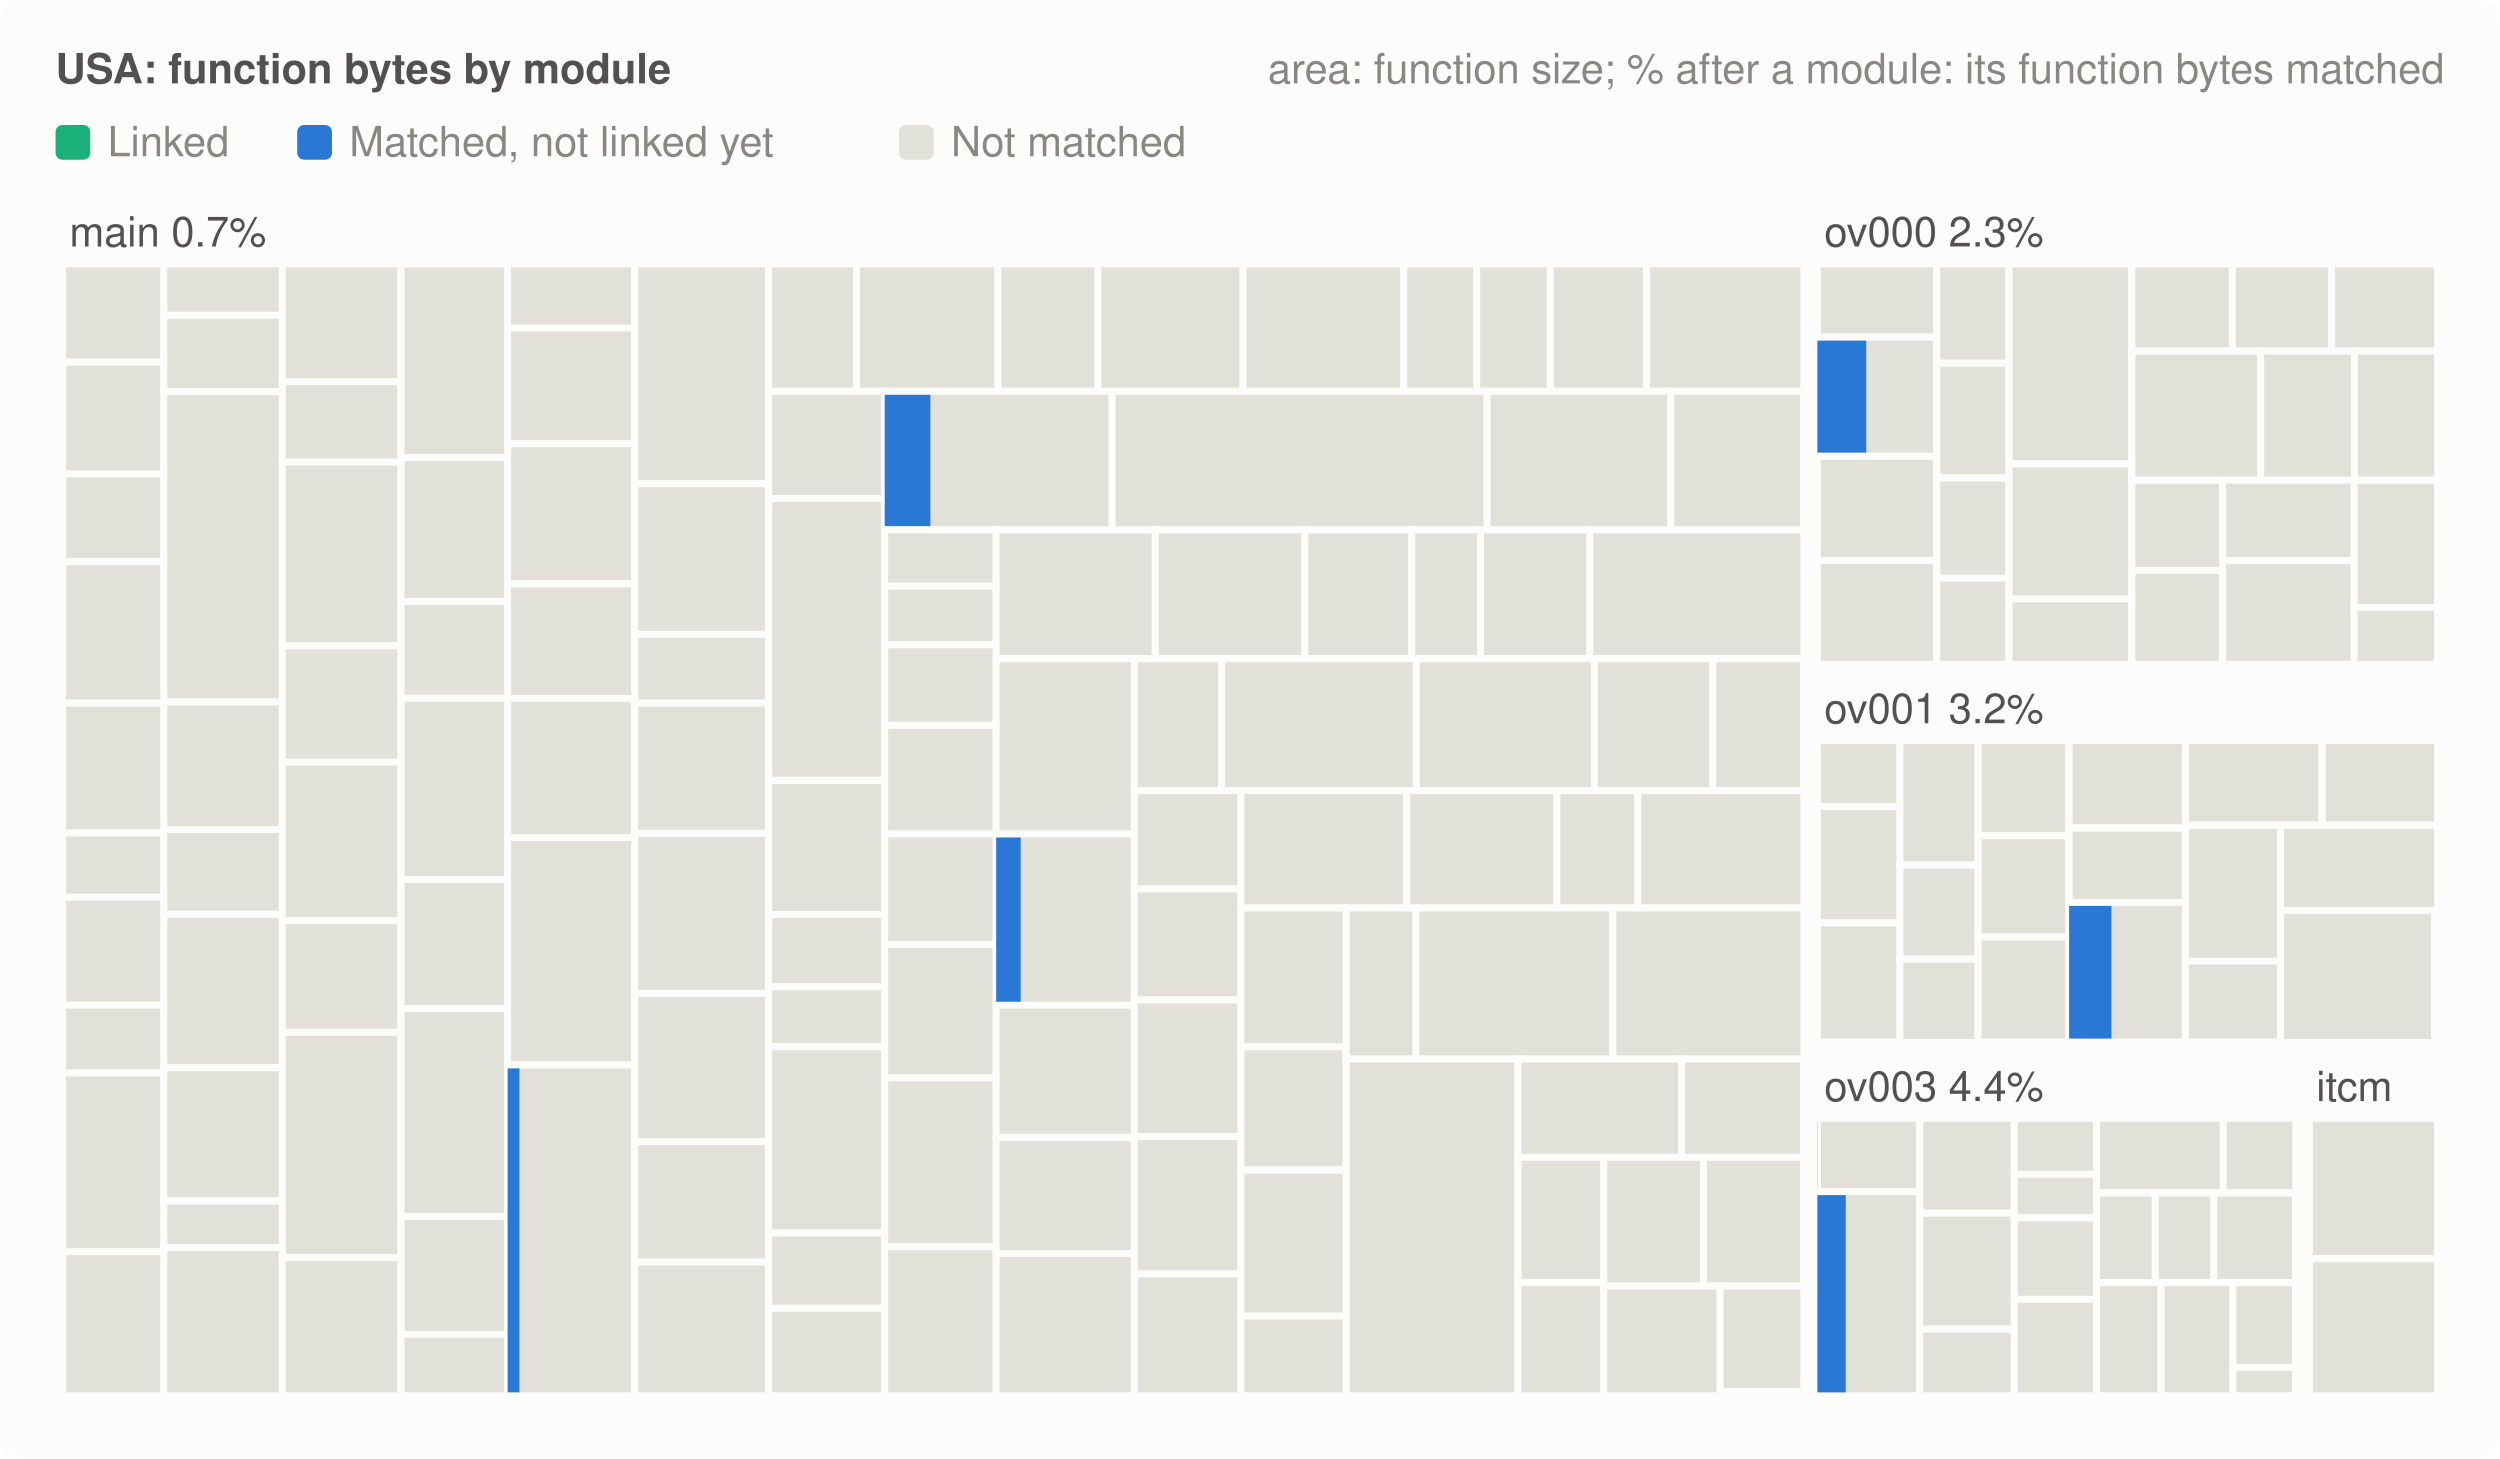
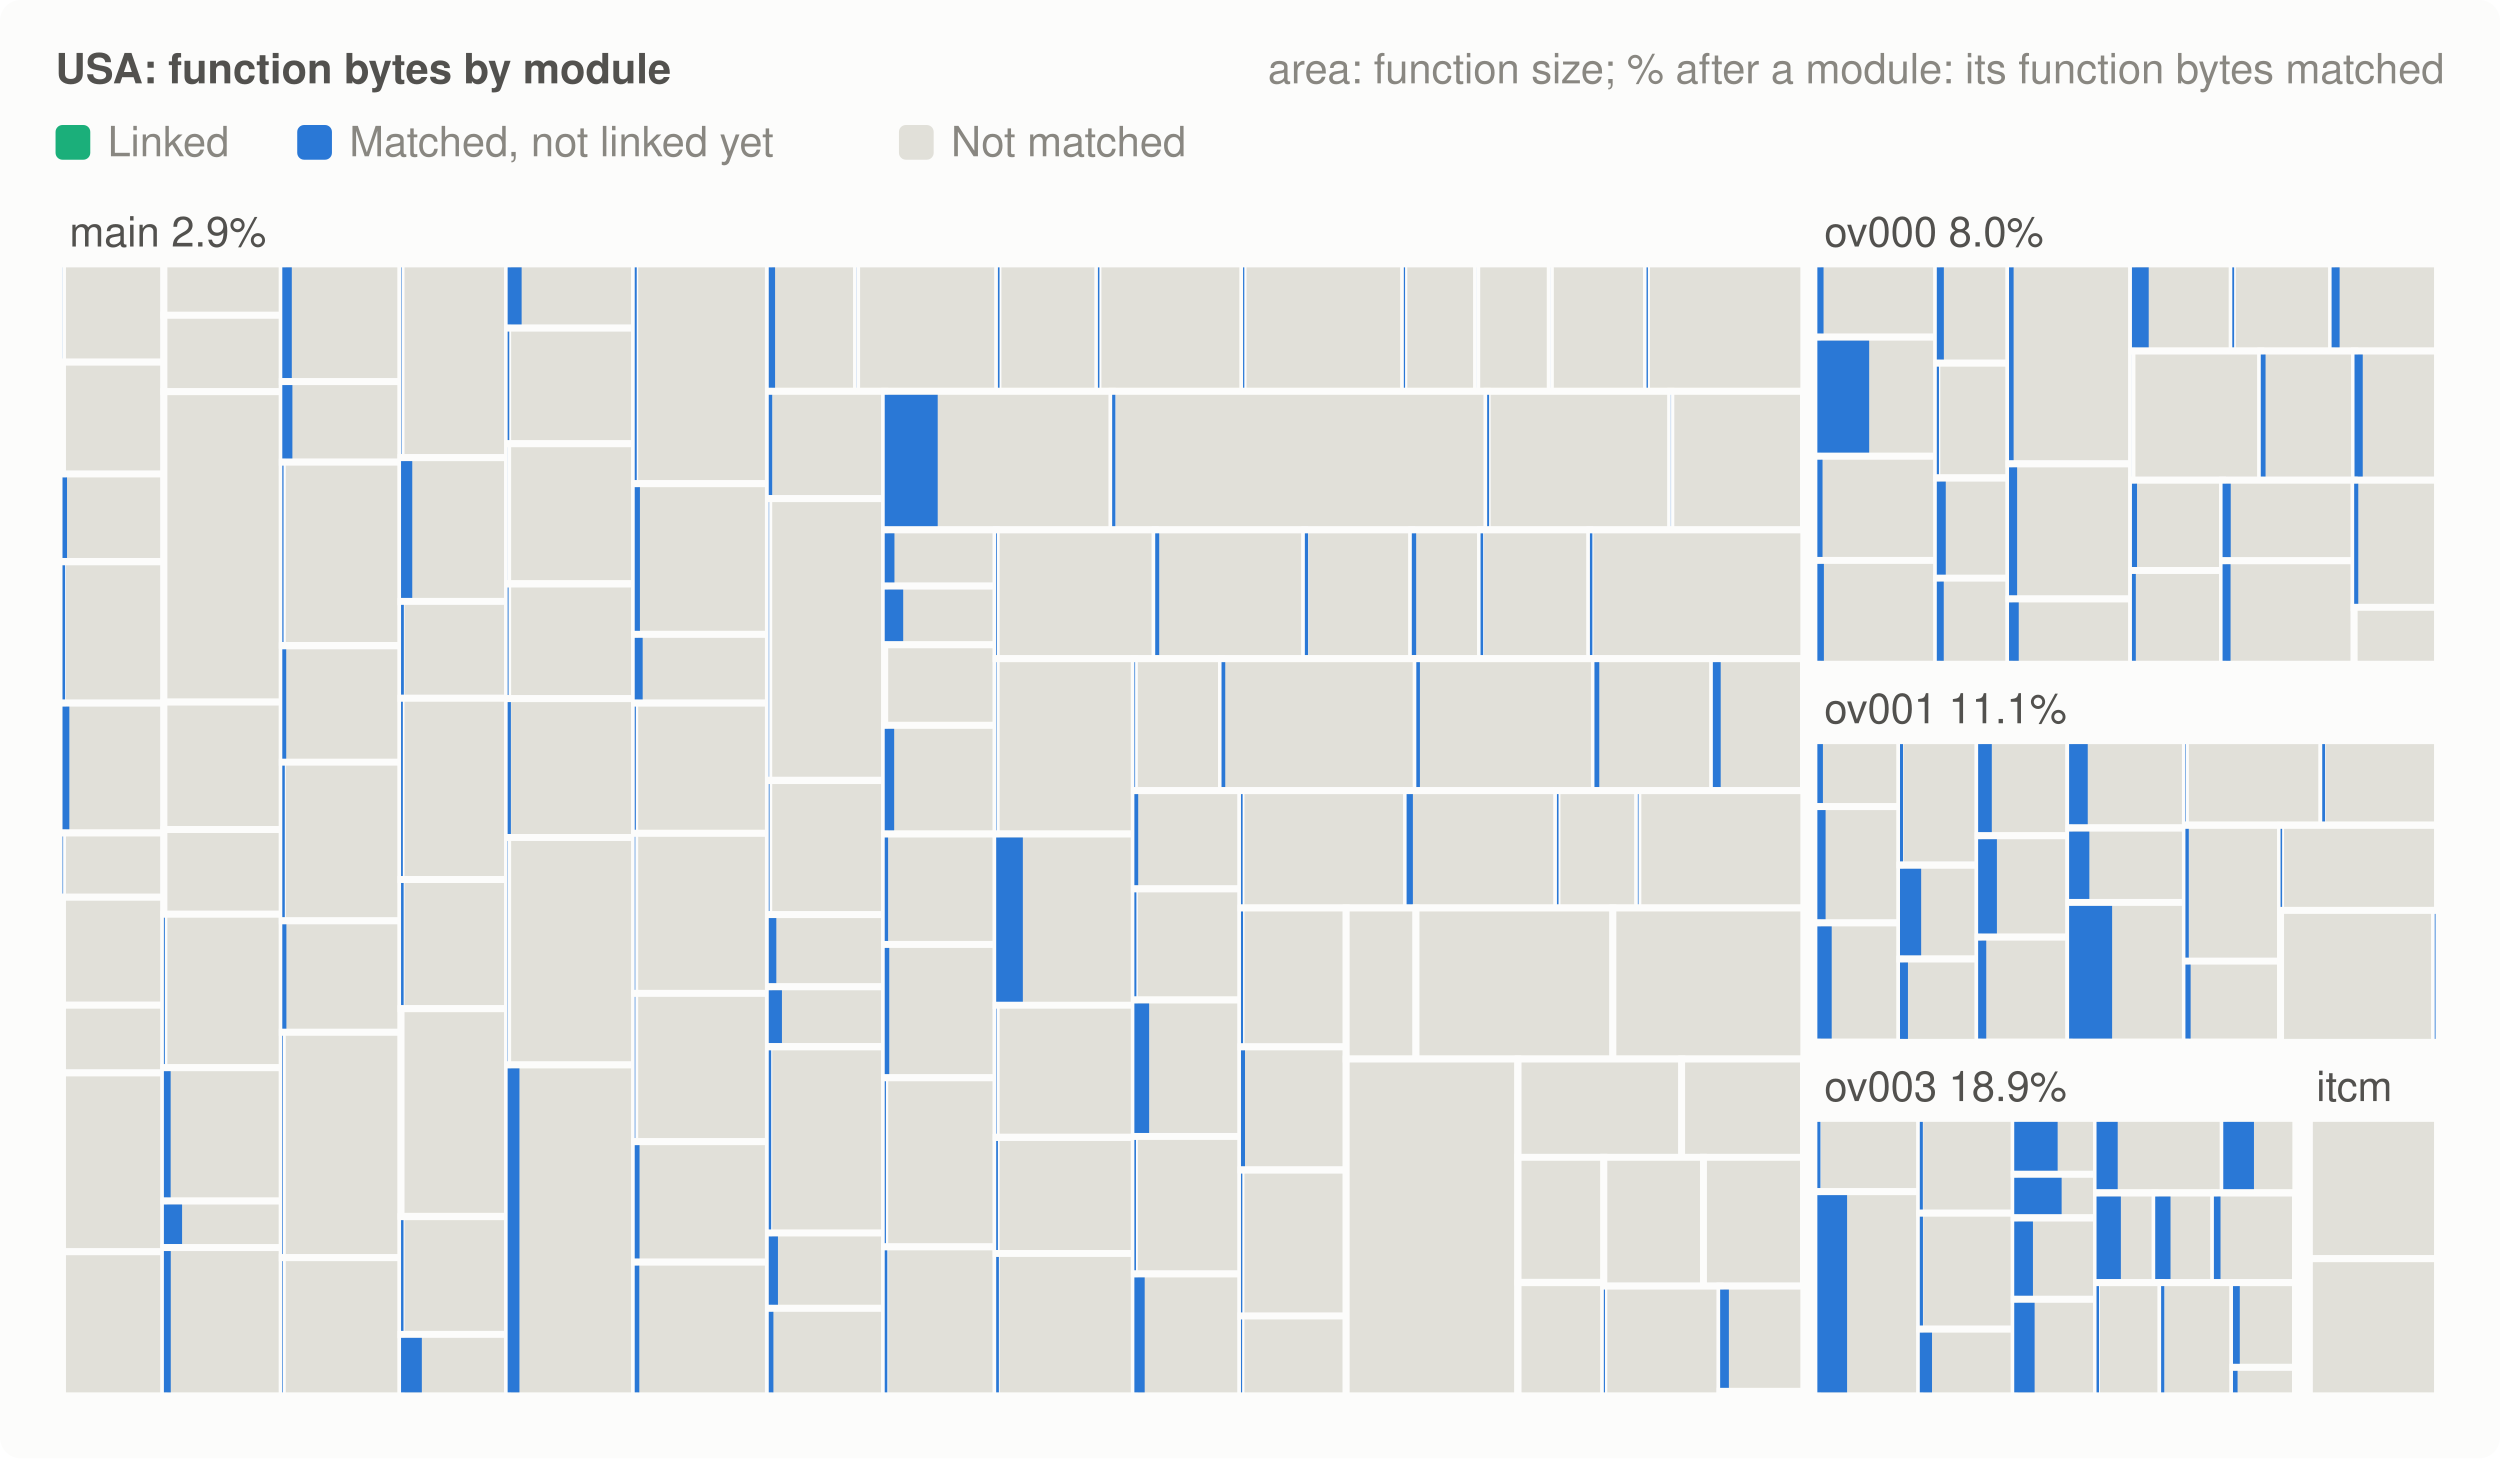
<svg xmlns="http://www.w3.org/2000/svg" viewBox="0 0 720 420" width="720" height="420" role="img" aria-label="Matched and linked code by module (USA)">
  <style>.bg{fill:#fcfcfb}.lbl{fill:#52514e}.muted{fill:#898781}.todo{fill:#e1e0d9}.gap{stroke:#fcfcfb}.matched{fill:#2a78d6}.linked{fill:#1baf7a}@media (prefers-color-scheme: dark){.bg{fill:#1a1a19}.lbl{fill:#c3c2b7}.muted{fill:#898781}.todo{fill:#2c2c2a}.gap{stroke:#1a1a19}.matched{fill:#3987e5}.linked{fill:#199e70}}text{font:12px -apple-system,BlinkMacSystemFont,'Segoe UI',Helvetica,Arial,sans-serif}.head{font-weight:600}</style>
  <rect class="bg" width="720" height="420" rx="6" />
  <text class="lbl head" x="16" y="24">USA: function bytes by module</text>
  <text class="muted" x="704" y="24" text-anchor="end">area: function size; % after a module: its function bytes matched</text>
  <rect class="linked" x="16" y="36" width="10" height="10" rx="2" />
  <text class="muted" x="31" y="45">Linked</text>
  <rect class="matched" x="85.6" y="36" width="10" height="10" rx="2" />
  <text class="muted" x="100.6" y="45">Matched, not linked yet</text>
  <rect class="todo" x="258.9" y="36" width="10" height="10" rx="2" />
  <text class="muted" x="273.9" y="45">Not matched</text>
  <rect class="todo gap" x="18.0" y="76.0" width="29.2" height="28.3" stroke-width="2" />
+   <rect class="matched" x="18.0" y="77.0" width="0.03" height="26.3" />
  <rect class="todo gap" x="18.0" y="104.3" width="29.2" height="32.3" stroke-width="2" />
  <rect class="todo gap" x="18.0" y="136.5" width="29.2" height="25.2" stroke-width="2" />
+   <rect class="matched" x="18.0" y="137.5" width="1.30" height="23.2" />
  <rect class="todo gap" x="18.0" y="161.8" width="29.2" height="40.7" stroke-width="2" />
+   <rect class="matched" x="18.0" y="162.8" width="0.75" height="38.7" />
  <rect class="todo gap" x="18.0" y="202.5" width="29.2" height="37.4" stroke-width="2" />
+   <rect class="matched" x="18.0" y="203.5" width="1.97" height="35.4" />
  <rect class="todo gap" x="18.0" y="239.9" width="29.2" height="18.5" stroke-width="2" />
+   <rect class="matched" x="18.0" y="240.9" width="0.18" height="16.5" />
  <rect class="todo gap" x="18.0" y="258.4" width="29.2" height="31.1" stroke-width="2" />
  <rect class="todo gap" x="18.0" y="289.5" width="29.2" height="19.5" stroke-width="2" />
  <rect class="todo gap" x="18.0" y="309.0" width="29.2" height="51.5" stroke-width="2" />
  <rect class="todo gap" x="18.0" y="360.5" width="29.2" height="41.5" stroke-width="2" />
  <rect class="todo gap" x="47.2" y="76.0" width="34.1" height="14.8" stroke-width="2" />
  <rect class="todo gap" x="47.2" y="90.8" width="34.1" height="22.0" stroke-width="2" />
  <rect class="todo gap" x="47.2" y="112.8" width="34.1" height="89.4" stroke-width="2" />
  <rect class="todo gap" x="47.2" y="202.2" width="34.1" height="36.7" stroke-width="2" />
  <rect class="todo gap" x="47.2" y="238.9" width="34.1" height="24.4" stroke-width="2" />
  <rect class="todo gap" x="47.2" y="263.3" width="34.1" height="44.2" stroke-width="2" />
+   <rect class="matched" x="47.2" y="264.3" width="0.28" height="42.2" />
  <rect class="todo gap" x="47.2" y="307.5" width="34.1" height="38.4" stroke-width="2" />
+   <rect class="matched" x="47.2" y="308.5" width="1.95" height="36.4" />
  <rect class="todo gap" x="47.2" y="345.9" width="34.1" height="13.4" stroke-width="2" />
+   <rect class="matched" x="47.2" y="346.9" width="5.24" height="11.4" />
  <rect class="todo gap" x="47.2" y="359.3" width="34.1" height="42.7" stroke-width="2" />
+   <rect class="matched" x="47.2" y="360.3" width="1.98" height="40.7" />
  <rect class="todo gap" x="81.3" y="76.0" width="34.2" height="33.9" stroke-width="2" />
+   <rect class="matched" x="81.3" y="77.0" width="2.74" height="31.9" />
  <rect class="todo gap" x="81.3" y="109.9" width="34.2" height="23.2" stroke-width="2" />
+   <rect class="matched" x="81.3" y="110.9" width="2.91" height="21.2" />
  <rect class="todo gap" x="81.3" y="133.1" width="34.2" height="52.8" stroke-width="2" />
+   <rect class="matched" x="81.3" y="134.1" width="0.36" height="50.8" />
  <rect class="todo gap" x="81.3" y="186.0" width="34.2" height="33.6" stroke-width="2" />
+   <rect class="matched" x="81.3" y="187.0" width="1.13" height="31.6" />
  <rect class="todo gap" x="81.3" y="219.5" width="34.2" height="45.7" stroke-width="2" />
+   <rect class="matched" x="81.3" y="220.5" width="0.72" height="43.7" />
  <rect class="todo gap" x="81.3" y="265.2" width="34.2" height="32.1" stroke-width="2" />
+   <rect class="matched" x="81.3" y="266.2" width="1.18" height="30.1" />
  <rect class="todo gap" x="81.3" y="297.3" width="34.2" height="64.9" stroke-width="2" />
+   <rect class="matched" x="81.3" y="298.3" width="0.20" height="62.9" />
  <rect class="todo gap" x="81.3" y="362.2" width="34.2" height="39.8" stroke-width="2" />
+   <rect class="matched" x="81.3" y="363.2" width="0.19" height="37.8" />
  <rect class="todo gap" x="115.5" y="76.0" width="30.7" height="55.8" stroke-width="2" />
+   <rect class="matched" x="115.5" y="77.0" width="0.15" height="53.8" />
  <rect class="todo gap" x="115.5" y="131.8" width="30.7" height="41.5" stroke-width="2" />
+   <rect class="matched" x="115.5" y="132.8" width="3.23" height="39.5" />
  <rect class="todo gap" x="115.5" y="173.2" width="30.7" height="27.9" stroke-width="2" />
+   <rect class="matched" x="115.5" y="174.2" width="0.81" height="25.9" />
  <rect class="todo gap" x="115.5" y="201.1" width="30.7" height="52.2" stroke-width="2" />
+   <rect class="matched" x="115.5" y="202.1" width="0.52" height="50.2" />
  <rect class="todo gap" x="115.5" y="253.3" width="30.7" height="37.2" stroke-width="2" />
+   <rect class="matched" x="115.5" y="254.3" width="0.75" height="35.2" />
  <rect class="todo gap" x="115.5" y="290.5" width="30.7" height="59.8" stroke-width="2" />
  <rect class="todo gap" x="115.5" y="350.4" width="30.7" height="34.0" stroke-width="2" />
+   <rect class="matched" x="115.5" y="351.4" width="0.71" height="32.0" />
  <rect class="todo gap" x="115.5" y="384.3" width="30.7" height="17.7" stroke-width="2" />
+   <rect class="matched" x="115.5" y="385.3" width="5.99" height="15.7" />
  <rect class="todo gap" x="146.2" y="76.0" width="36.6" height="18.5" stroke-width="2" />
+   <rect class="matched" x="146.2" y="77.0" width="4.03" height="16.5" />
  <rect class="todo gap" x="146.2" y="94.5" width="36.6" height="33.3" stroke-width="2" />
+   <rect class="matched" x="146.2" y="95.5" width="0.47" height="31.3" />
  <rect class="todo gap" x="146.2" y="127.8" width="36.6" height="40.3" stroke-width="2" />
+   <rect class="matched" x="146.2" y="128.8" width="0.02" height="38.3" />
  <rect class="todo gap" x="146.2" y="168.2" width="36.6" height="33.0" stroke-width="2" />
+   <rect class="matched" x="146.2" y="169.2" width="0.27" height="31.0" />
  <rect class="todo gap" x="146.2" y="201.2" width="36.6" height="40.0" stroke-width="2" />
+   <rect class="matched" x="146.2" y="202.2" width="0.94" height="38.0" />
  <rect class="todo gap" x="146.2" y="241.2" width="36.6" height="65.5" stroke-width="2" />
+   <rect class="matched" x="146.2" y="242.2" width="0.10" height="63.5" />
  <rect class="todo gap" x="146.2" y="306.7" width="36.6" height="95.3" stroke-width="2" />
  <rect class="matched" x="146.2" y="307.7" width="3.40" height="93.3" />
  <rect class="todo gap" x="182.8" y="76.0" width="38.5" height="63.3" stroke-width="2" />
+   <rect class="matched" x="182.8" y="77.0" width="0.58" height="61.3" />
  <rect class="todo gap" x="182.8" y="139.3" width="38.5" height="43.4" stroke-width="2" />
+   <rect class="matched" x="182.8" y="140.3" width="1.50" height="41.4" />
  <rect class="todo gap" x="182.8" y="182.7" width="38.5" height="19.8" stroke-width="2" />
+   <rect class="matched" x="182.8" y="183.7" width="2.29" height="17.8" />
  <rect class="todo gap" x="182.8" y="202.5" width="38.5" height="37.5" stroke-width="2" />
+   <rect class="matched" x="182.8" y="203.5" width="0.33" height="35.5" />
  <rect class="todo gap" x="182.8" y="240.0" width="38.5" height="46.1" stroke-width="2" />
+   <rect class="matched" x="182.8" y="241.0" width="0.17" height="44.1" />
  <rect class="todo gap" x="182.8" y="286.1" width="38.5" height="42.7" stroke-width="2" />
+   <rect class="matched" x="182.8" y="287.1" width="0.18" height="40.7" />
  <rect class="todo gap" x="182.8" y="328.8" width="38.5" height="34.7" stroke-width="2" />
+   <rect class="matched" x="182.8" y="329.8" width="1.39" height="32.7" />
  <rect class="todo gap" x="182.8" y="363.5" width="38.5" height="38.5" stroke-width="2" />
+   <rect class="matched" x="182.8" y="364.5" width="1.32" height="36.5" />
  <rect class="todo gap" x="221.4" y="76.0" width="25.3" height="36.7" stroke-width="2" />
+   <rect class="matched" x="221.4" y="77.0" width="1.82" height="34.7" />
  <rect class="todo gap" x="246.7" y="76.0" width="40.7" height="36.7" stroke-width="2" />
+   <rect class="matched" x="246.7" y="77.0" width="0.04" height="34.7" />
  <rect class="todo gap" x="287.4" y="76.0" width="28.9" height="36.7" stroke-width="2" />
+   <rect class="matched" x="287.4" y="77.0" width="0.47" height="34.7" />
  <rect class="todo gap" x="316.2" y="76.0" width="41.8" height="36.7" stroke-width="2" />
+   <rect class="matched" x="316.2" y="77.0" width="0.43" height="34.7" />
  <rect class="todo gap" x="358.0" y="76.0" width="46.3" height="36.7" stroke-width="2" />
+   <rect class="matched" x="358.0" y="77.0" width="0.36" height="34.7" />
  <rect class="todo gap" x="404.3" y="76.0" width="21.0" height="36.7" stroke-width="2" />
+   <rect class="matched" x="404.3" y="77.0" width="0.36" height="34.7" />
  <rect class="todo gap" x="425.3" y="76.0" width="21.2" height="36.7" stroke-width="2" />
+   <rect class="matched" x="425.3" y="77.0" width="0.01" height="34.7" />
  <rect class="todo gap" x="446.5" y="76.0" width="27.7" height="36.7" stroke-width="2" />
+   <rect class="matched" x="446.5" y="77.0" width="0.01" height="34.7" />
  <rect class="todo gap" x="474.2" y="76.0" width="45.3" height="36.7" stroke-width="2" />
+   <rect class="matched" x="474.2" y="77.0" width="0.40" height="34.7" />
  <rect class="todo gap" x="221.4" y="112.7" width="33.4" height="30.9" stroke-width="2" />
+   <rect class="matched" x="221.4" y="113.7" width="1.00" height="28.9" />
  <rect class="todo gap" x="221.4" y="143.6" width="33.4" height="81.1" stroke-width="2" />
+   <rect class="matched" x="221.4" y="144.6" width="0.12" height="79.1" />
  <rect class="todo gap" x="221.4" y="224.8" width="33.4" height="38.6" stroke-width="2" />
+   <rect class="matched" x="221.4" y="225.8" width="0.23" height="36.6" />
  <rect class="todo gap" x="221.4" y="263.4" width="33.4" height="20.8" stroke-width="2" />
+   <rect class="matched" x="221.4" y="264.4" width="2.18" height="18.8" />
  <rect class="todo gap" x="221.4" y="284.2" width="33.4" height="17.2" stroke-width="2" />
+   <rect class="matched" x="221.4" y="285.2" width="3.80" height="15.2" />
  <rect class="todo gap" x="221.4" y="301.5" width="33.4" height="53.7" stroke-width="2" />
+   <rect class="matched" x="221.4" y="302.5" width="0.70" height="51.7" />
  <rect class="todo gap" x="221.4" y="355.1" width="33.4" height="21.7" stroke-width="2" />
+   <rect class="matched" x="221.4" y="356.1" width="2.65" height="19.7" />
  <rect class="todo gap" x="221.4" y="376.8" width="33.4" height="25.2" stroke-width="2" />
+   <rect class="matched" x="221.4" y="377.8" width="1.34" height="23.2" />
  <rect class="todo gap" x="254.8" y="112.7" width="65.5" height="39.9" stroke-width="2" />
-   <rect class="matched" x="254.8" y="113.7" width="13.14" height="37.9" />
+   <rect class="matched" x="254.8" y="113.7" width="15.26" height="37.9" />
  <rect class="todo gap" x="320.3" y="112.7" width="108.0" height="39.9" stroke-width="2" />
+   <rect class="matched" x="320.3" y="113.7" width="0.93" height="37.9" />
  <rect class="todo gap" x="428.3" y="112.7" width="52.9" height="39.9" stroke-width="2" />
+   <rect class="matched" x="428.3" y="113.7" width="0.56" height="37.9" />
  <rect class="todo gap" x="481.2" y="112.7" width="38.2" height="39.9" stroke-width="2" />
+   <rect class="matched" x="481.2" y="113.7" width="0.06" height="37.9" />
  <rect class="todo gap" x="254.8" y="152.6" width="32.1" height="16.2" stroke-width="2" />
+   <rect class="matched" x="254.8" y="153.6" width="2.80" height="14.2" />
  <rect class="todo gap" x="254.8" y="168.8" width="32.1" height="16.9" stroke-width="2" />
+   <rect class="matched" x="254.8" y="169.8" width="5.32" height="14.9" />
  <rect class="todo gap" x="254.8" y="185.7" width="32.1" height="23.2" stroke-width="2" />
  <rect class="todo gap" x="254.8" y="208.9" width="32.1" height="31.3" stroke-width="2" />
+   <rect class="matched" x="254.8" y="209.9" width="2.72" height="29.3" />
  <rect class="todo gap" x="254.8" y="240.2" width="32.1" height="31.8" stroke-width="2" />
+   <rect class="matched" x="254.8" y="241.2" width="0.98" height="29.8" />
  <rect class="todo gap" x="254.8" y="272.0" width="32.1" height="38.4" stroke-width="2" />
+   <rect class="matched" x="254.8" y="273.0" width="1.30" height="36.4" />
  <rect class="todo gap" x="254.8" y="310.4" width="32.1" height="48.7" stroke-width="2" />
+   <rect class="matched" x="254.8" y="311.4" width="0.35" height="46.7" />
  <rect class="todo gap" x="254.8" y="359.1" width="32.1" height="42.9" stroke-width="2" />
+   <rect class="matched" x="254.8" y="360.1" width="0.75" height="40.9" />
  <rect class="todo gap" x="286.9" y="152.6" width="45.8" height="37.1" stroke-width="2" />
+   <rect class="matched" x="286.9" y="153.6" width="0.23" height="35.1" />
  <rect class="todo gap" x="332.7" y="152.6" width="43.1" height="37.1" stroke-width="2" />
+   <rect class="matched" x="332.7" y="153.6" width="1.15" height="35.1" />
  <rect class="todo gap" x="375.8" y="152.6" width="30.8" height="37.1" stroke-width="2" />
+   <rect class="matched" x="375.8" y="153.6" width="0.92" height="35.1" />
  <rect class="todo gap" x="406.6" y="152.6" width="19.8" height="37.1" stroke-width="2" />
+   <rect class="matched" x="406.6" y="153.6" width="1.25" height="35.1" />
  <rect class="todo gap" x="426.4" y="152.6" width="31.5" height="37.1" stroke-width="2" />
+   <rect class="matched" x="426.4" y="153.6" width="0.75" height="35.1" />
  <rect class="todo gap" x="457.9" y="152.6" width="61.6" height="37.1" stroke-width="2" />
+   <rect class="matched" x="457.9" y="153.6" width="0.70" height="35.1" />
  <rect class="todo gap" x="286.9" y="189.7" width="39.8" height="50.5" stroke-width="2" />
+   <rect class="matched" x="286.9" y="190.7" width="0.13" height="48.5" />
  <rect class="todo gap" x="286.9" y="240.2" width="39.8" height="49.4" stroke-width="2" />
-   <rect class="matched" x="286.9" y="241.2" width="7.06" height="47.4" />
+   <rect class="matched" x="286.9" y="241.2" width="7.68" height="47.4" />
  <rect class="todo gap" x="286.9" y="289.5" width="39.8" height="38.0" stroke-width="2" />
+   <rect class="matched" x="286.9" y="290.5" width="0.14" height="36.0" />
  <rect class="todo gap" x="286.9" y="327.6" width="39.8" height="33.5" stroke-width="2" />
+   <rect class="matched" x="286.9" y="328.6" width="0.50" height="31.5" />
  <rect class="todo gap" x="286.9" y="361.0" width="39.8" height="41.0" stroke-width="2" />
+   <rect class="matched" x="286.9" y="362.0" width="0.78" height="39.0" />
  <rect class="todo gap" x="326.7" y="189.7" width="25.1" height="38.0" stroke-width="2" />
+   <rect class="matched" x="326.7" y="190.7" width="0.21" height="36.0" />
  <rect class="todo gap" x="351.8" y="189.7" width="56.1" height="38.0" stroke-width="2" />
+   <rect class="matched" x="351.8" y="190.7" width="1.07" height="36.0" />
  <rect class="todo gap" x="407.9" y="189.7" width="51.3" height="38.0" stroke-width="2" />
+   <rect class="matched" x="407.9" y="190.7" width="1.04" height="36.0" />
  <rect class="todo gap" x="459.2" y="189.7" width="34.1" height="38.0" stroke-width="2" />
+   <rect class="matched" x="459.2" y="190.7" width="1.39" height="36.0" />
  <rect class="todo gap" x="493.3" y="189.7" width="26.1" height="38.0" stroke-width="2" />
+   <rect class="matched" x="493.3" y="190.7" width="2.26" height="36.0" />
  <rect class="todo gap" x="326.7" y="227.7" width="30.7" height="28.3" stroke-width="2" />
+   <rect class="matched" x="326.7" y="228.7" width="1.10" height="26.3" />
  <rect class="todo gap" x="326.7" y="256.0" width="30.7" height="32.0" stroke-width="2" />
+   <rect class="matched" x="326.7" y="257.0" width="0.58" height="30.0" />
  <rect class="todo gap" x="326.7" y="288.0" width="30.7" height="39.3" stroke-width="2" />
+   <rect class="matched" x="326.7" y="289.0" width="4.25" height="37.3" />
  <rect class="todo gap" x="326.7" y="327.3" width="30.7" height="39.6" stroke-width="2" />
+   <rect class="matched" x="326.7" y="328.3" width="0.46" height="37.6" />
  <rect class="todo gap" x="326.7" y="366.9" width="30.7" height="35.1" stroke-width="2" />
+   <rect class="matched" x="326.7" y="367.9" width="2.97" height="33.1" />
  <rect class="todo gap" x="357.4" y="227.7" width="47.7" height="33.8" stroke-width="2" />
+   <rect class="matched" x="357.4" y="228.7" width="0.48" height="31.8" />
  <rect class="todo gap" x="405.1" y="227.7" width="43.3" height="33.8" stroke-width="2" />
+   <rect class="matched" x="405.1" y="228.7" width="1.81" height="31.8" />
  <rect class="todo gap" x="448.4" y="227.7" width="23.3" height="33.8" stroke-width="2" />
+   <rect class="matched" x="448.4" y="228.7" width="0.46" height="31.8" />
  <rect class="todo gap" x="471.7" y="227.7" width="47.8" height="33.8" stroke-width="2" />
+   <rect class="matched" x="471.7" y="228.7" width="0.20" height="31.8" />
  <rect class="todo gap" x="357.4" y="261.5" width="30.3" height="40.0" stroke-width="2" />
+   <rect class="matched" x="357.4" y="262.5" width="0.60" height="38.0" />
  <rect class="todo gap" x="357.4" y="301.5" width="30.3" height="35.4" stroke-width="2" />
+   <rect class="matched" x="357.4" y="302.5" width="1.16" height="33.4" />
  <rect class="todo gap" x="357.4" y="337.0" width="30.3" height="42.1" stroke-width="2" />
+   <rect class="matched" x="357.4" y="338.0" width="0.39" height="40.1" />
  <rect class="todo gap" x="357.4" y="379.0" width="30.3" height="23.0" stroke-width="2" />
+   <rect class="matched" x="357.4" y="380.0" width="0.33" height="21.0" />
  <rect class="todo gap" x="387.7" y="261.5" width="20.1" height="43.5" stroke-width="2" />
  <rect class="todo gap" x="407.8" y="261.5" width="56.7" height="43.5" stroke-width="2" />
  <rect class="todo gap" x="464.5" y="261.5" width="55.0" height="43.5" stroke-width="2" />
  <rect class="todo gap" x="387.7" y="305.0" width="49.4" height="97.0" stroke-width="2" />
  <rect class="todo gap" x="437.2" y="305.0" width="47.2" height="28.4" stroke-width="2" />
  <rect class="todo gap" x="484.3" y="305.0" width="35.1" height="28.4" stroke-width="2" />
  <rect class="todo gap" x="437.2" y="333.3" width="24.7" height="36.0" stroke-width="2" />
  <rect class="todo gap" x="437.2" y="369.4" width="24.7" height="32.6" stroke-width="2" />
  <rect class="todo gap" x="461.9" y="333.3" width="28.7" height="37.1" stroke-width="2" />
  <rect class="todo gap" x="490.6" y="333.3" width="28.8" height="37.1" stroke-width="2" />
  <rect class="todo gap" x="461.9" y="370.4" width="33.5" height="31.6" stroke-width="2" />
+   <rect class="matched" x="461.9" y="371.4" width="0.33" height="29.6" />
  <rect class="todo gap" x="495.4" y="370.4" width="24.1" height="30.4" stroke-width="2" />
+   <rect class="matched" x="495.4" y="371.4" width="2.52" height="28.4" />
  <rect class="todo gap" x="495.4" y="400.7" width="24.1" height="1.3" stroke-width="2" />
-   <text class="lbl" x="20.0" y="71.0">main 0.7%</text>
+   <rect class="matched" x="495.4" y="401.7" width="0.75" height="0.0" />
+   <text class="lbl" x="20.0" y="71.0">main 2.9%</text>
  <rect class="todo gap" x="523.4" y="76.0" width="34.4" height="21.1" stroke-width="2" />
+   <rect class="matched" x="523.4" y="77.0" width="1.78" height="19.1" />
  <rect class="todo gap" x="523.4" y="97.1" width="34.4" height="34.3" stroke-width="2" />
-   <rect class="matched" x="523.4" y="98.1" width="14.08" height="32.3" />
+   <rect class="matched" x="523.4" y="98.1" width="14.92" height="32.3" />
  <rect class="todo gap" x="523.4" y="131.4" width="34.4" height="30.1" stroke-width="2" />
+   <rect class="matched" x="523.4" y="132.4" width="1.49" height="28.1" />
  <rect class="todo gap" x="523.4" y="161.4" width="34.4" height="29.9" stroke-width="2" />
+   <rect class="matched" x="523.4" y="162.4" width="1.88" height="27.9" />
  <rect class="todo gap" x="557.8" y="76.0" width="20.8" height="28.6" stroke-width="2" />
+   <rect class="matched" x="557.8" y="77.0" width="2.03" height="26.6" />
  <rect class="todo gap" x="557.8" y="104.6" width="20.8" height="33.0" stroke-width="2" />
+   <rect class="matched" x="557.8" y="105.6" width="0.62" height="31.0" />
  <rect class="todo gap" x="557.8" y="137.7" width="20.8" height="28.9" stroke-width="2" />
+   <rect class="matched" x="557.8" y="138.7" width="2.58" height="26.9" />
  <rect class="todo gap" x="557.8" y="166.5" width="20.8" height="24.8" stroke-width="2" />
+   <rect class="matched" x="557.8" y="167.5" width="2.00" height="22.8" />
  <rect class="todo gap" x="578.6" y="76.0" width="35.3" height="57.6" stroke-width="2" />
+   <rect class="matched" x="578.6" y="77.0" width="1.32" height="55.6" />
  <rect class="todo gap" x="578.6" y="133.6" width="35.3" height="38.9" stroke-width="2" />
+   <rect class="matched" x="578.6" y="134.6" width="2.33" height="36.9" />
  <rect class="todo gap" x="578.6" y="172.5" width="35.3" height="18.8" stroke-width="2" />
+   <rect class="matched" x="578.6" y="173.5" width="2.80" height="16.8" />
  <rect class="todo gap" x="614.0" y="76.0" width="28.9" height="25.1" stroke-width="2" />
+   <rect class="matched" x="614.0" y="77.0" width="4.83" height="23.1" />
  <rect class="todo gap" x="642.9" y="76.0" width="28.7" height="25.1" stroke-width="2" />
+   <rect class="matched" x="642.9" y="77.0" width="0.53" height="23.1" />
  <rect class="todo gap" x="671.5" y="76.0" width="30.5" height="25.1" stroke-width="2" />
+   <rect class="matched" x="671.5" y="77.0" width="2.31" height="23.1" />
  <rect class="todo gap" x="614.0" y="101.1" width="37.1" height="37.2" stroke-width="2" />
+   <rect class="matched" x="614.0" y="102.1" width="0.01" height="35.2" />
  <rect class="todo gap" x="651.1" y="101.1" width="27.1" height="37.2" stroke-width="2" />
+   <rect class="matched" x="651.1" y="102.1" width="1.38" height="35.2" />
  <rect class="todo gap" x="678.1" y="101.1" width="23.9" height="37.2" stroke-width="2" />
+   <rect class="matched" x="678.1" y="102.1" width="2.37" height="35.2" />
  <rect class="todo gap" x="614.0" y="138.3" width="26.1" height="26.0" stroke-width="2" />
+   <rect class="matched" x="614.0" y="139.3" width="1.46" height="24.0" />
  <rect class="todo gap" x="614.0" y="164.3" width="26.1" height="27.0" stroke-width="2" />
+   <rect class="matched" x="614.0" y="165.3" width="1.12" height="25.0" />
  <rect class="todo gap" x="640.1" y="138.3" width="37.9" height="23.2" stroke-width="2" />
+   <rect class="matched" x="640.1" y="139.3" width="2.35" height="21.2" />
  <rect class="todo gap" x="640.1" y="161.5" width="37.9" height="29.8" stroke-width="2" />
+   <rect class="matched" x="640.1" y="162.5" width="2.30" height="27.8" />
  <rect class="todo gap" x="678.0" y="138.3" width="24.0" height="36.7" stroke-width="2" />
+   <rect class="matched" x="678.0" y="139.3" width="1.18" height="34.7" />
  <rect class="todo gap" x="678.0" y="174.9" width="24.0" height="16.4" stroke-width="2" />
-   <text class="lbl" x="525.4" y="71.0">ov000 2.3%</text>
+   <text class="lbl" x="525.4" y="71.0">ov000 8.0%</text>
  <rect class="todo gap" x="523.4" y="213.3" width="23.8" height="19.0" stroke-width="2" />
+   <rect class="matched" x="523.4" y="214.3" width="1.60" height="17.0" />
  <rect class="todo gap" x="523.4" y="232.3" width="23.8" height="33.5" stroke-width="2" />
+   <rect class="matched" x="523.4" y="233.3" width="2.37" height="31.5" />
  <rect class="todo gap" x="523.4" y="265.8" width="23.8" height="34.3" stroke-width="2" />
+   <rect class="matched" x="523.4" y="266.8" width="4.13" height="32.3" />
  <rect class="todo gap" x="547.2" y="213.3" width="22.5" height="35.8" stroke-width="2" />
+   <rect class="matched" x="547.2" y="214.3" width="0.87" height="33.8" />
  <rect class="todo gap" x="547.2" y="249.2" width="22.5" height="27.0" stroke-width="2" />
+   <rect class="matched" x="547.2" y="250.2" width="6.09" height="25.0" />
  <rect class="todo gap" x="547.2" y="276.2" width="22.5" height="24.0" stroke-width="2" />
+   <rect class="matched" x="547.2" y="277.2" width="2.29" height="22.0" />
  <rect class="todo gap" x="569.7" y="213.3" width="26.1" height="27.4" stroke-width="2" />
+   <rect class="matched" x="569.7" y="214.3" width="3.94" height="25.4" />
  <rect class="todo gap" x="569.7" y="240.7" width="26.1" height="29.2" stroke-width="2" />
+   <rect class="matched" x="569.7" y="241.7" width="5.41" height="27.2" />
  <rect class="todo gap" x="569.7" y="269.9" width="26.1" height="30.2" stroke-width="2" />
+   <rect class="matched" x="569.7" y="270.9" width="2.34" height="28.2" />
  <rect class="todo gap" x="595.9" y="213.3" width="33.6" height="25.1" stroke-width="2" />
+   <rect class="matched" x="595.9" y="214.3" width="5.37" height="23.1" />
  <rect class="todo gap" x="595.9" y="238.5" width="33.6" height="21.5" stroke-width="2" />
+   <rect class="matched" x="595.9" y="239.5" width="5.83" height="19.5" />
  <rect class="todo gap" x="595.9" y="259.9" width="33.6" height="40.2" stroke-width="2" />
-   <rect class="matched" x="595.9" y="260.9" width="12.20" height="38.2" />
+   <rect class="matched" x="595.9" y="260.9" width="12.39" height="38.2" />
  <rect class="todo gap" x="629.4" y="213.3" width="39.3" height="24.3" stroke-width="2" />
+   <rect class="matched" x="629.4" y="214.3" width="0.16" height="22.3" />
  <rect class="todo gap" x="668.8" y="213.3" width="33.2" height="24.3" stroke-width="2" />
+   <rect class="matched" x="668.8" y="214.3" width="0.82" height="22.3" />
  <rect class="todo gap" x="629.4" y="237.7" width="27.4" height="39.2" stroke-width="2" />
+   <rect class="matched" x="629.4" y="238.7" width="0.98" height="37.2" />
  <rect class="todo gap" x="629.4" y="276.8" width="27.4" height="23.3" stroke-width="2" />
+   <rect class="matched" x="629.4" y="277.8" width="1.50" height="21.3" />
  <rect class="todo gap" x="656.8" y="237.7" width="45.2" height="24.5" stroke-width="2" />
+   <rect class="matched" x="656.8" y="238.7" width="0.45" height="22.5" />
  <rect class="todo gap" x="656.8" y="262.2" width="44.4" height="38.0" stroke-width="2" />
  <rect class="todo gap" x="701.2" y="262.2" width="0.8" height="38.0" stroke-width="2" />
-   <text class="lbl" x="525.4" y="208.3">ov001 3.2%</text>
+   <rect class="matched" x="701.2" y="263.2" width="0.24" height="36.0" />
+   <text class="lbl" x="525.4" y="208.3">ov001 11.1%</text>
  <rect class="todo gap" x="523.4" y="322.1" width="29.5" height="21.1" stroke-width="2" />
-   <rect class="matched" x="523.4" y="323.1" width="0.06" height="19.1" />
+   <rect class="matched" x="523.4" y="323.1" width="0.89" height="19.1" />
  <rect class="todo gap" x="523.4" y="343.2" width="29.5" height="58.8" stroke-width="2" />
-   <rect class="matched" x="523.4" y="344.2" width="8.18" height="56.8" />
+   <rect class="matched" x="523.4" y="344.2" width="8.56" height="56.8" />
  <rect class="todo gap" x="552.9" y="322.1" width="27.2" height="27.3" stroke-width="2" />
+   <rect class="matched" x="552.9" y="323.1" width="0.88" height="25.3" />
  <rect class="todo gap" x="552.9" y="349.4" width="27.2" height="33.4" stroke-width="2" />
+   <rect class="matched" x="552.9" y="350.4" width="0.91" height="31.4" />
  <rect class="todo gap" x="552.9" y="382.8" width="27.2" height="19.2" stroke-width="2" />
+   <rect class="matched" x="552.9" y="383.8" width="3.52" height="17.2" />
  <rect class="todo gap" x="580.1" y="322.1" width="23.7" height="16.1" stroke-width="2" />
+   <rect class="matched" x="580.1" y="323.1" width="12.50" height="14.1" />
  <rect class="todo gap" x="580.1" y="338.2" width="23.7" height="12.5" stroke-width="2" />
+   <rect class="matched" x="580.1" y="339.2" width="13.65" height="10.5" />
  <rect class="todo gap" x="580.1" y="350.8" width="23.7" height="23.4" stroke-width="2" />
+   <rect class="matched" x="580.1" y="351.8" width="5.39" height="21.4" />
  <rect class="todo gap" x="580.1" y="374.2" width="23.7" height="27.8" stroke-width="2" />
+   <rect class="matched" x="580.1" y="375.2" width="5.87" height="25.8" />
  <rect class="todo gap" x="603.8" y="322.1" width="36.5" height="21.4" stroke-width="2" />
+   <rect class="matched" x="603.8" y="323.1" width="6.10" height="19.4" />
  <rect class="todo gap" x="640.3" y="322.1" width="20.9" height="21.4" stroke-width="2" />
+   <rect class="matched" x="640.3" y="323.1" width="8.84" height="19.4" />
  <rect class="todo gap" x="603.8" y="343.6" width="16.9" height="25.8" stroke-width="2" />
+   <rect class="matched" x="603.8" y="344.6" width="7.01" height="23.8" />
  <rect class="todo gap" x="620.7" y="343.6" width="16.9" height="25.8" stroke-width="2" />
+   <rect class="matched" x="620.7" y="344.6" width="4.41" height="23.8" />
  <rect class="todo gap" x="637.6" y="343.6" width="23.5" height="25.8" stroke-width="2" />
+   <rect class="matched" x="637.6" y="344.6" width="1.91" height="23.8" />
  <rect class="todo gap" x="603.8" y="369.4" width="18.6" height="32.6" stroke-width="2" />
+   <rect class="matched" x="603.8" y="370.4" width="0.72" height="30.6" />
  <rect class="todo gap" x="622.4" y="369.4" width="20.7" height="32.6" stroke-width="2" />
+   <rect class="matched" x="622.4" y="370.4" width="0.93" height="30.6" />
  <rect class="todo gap" x="643.1" y="369.4" width="18.0" height="24.4" stroke-width="2" />
+   <rect class="matched" x="643.1" y="370.4" width="1.96" height="22.4" />
  <rect class="todo gap" x="643.1" y="393.8" width="18.0" height="8.2" stroke-width="2" />
-   <text class="lbl" x="525.4" y="317.1">ov003 4.4%</text>
+   <rect class="matched" x="643.1" y="394.8" width="1.32" height="6.2" />
+   <text class="lbl" x="525.4" y="317.1">ov003 18.9%</text>
  <rect class="todo gap" x="665.1" y="322.1" width="36.9" height="40.4" stroke-width="2" />
  <rect class="todo gap" x="665.1" y="362.5" width="36.9" height="39.5" stroke-width="2" />
  <text class="lbl" x="667.1" y="317.1">itcm</text>
</svg>
